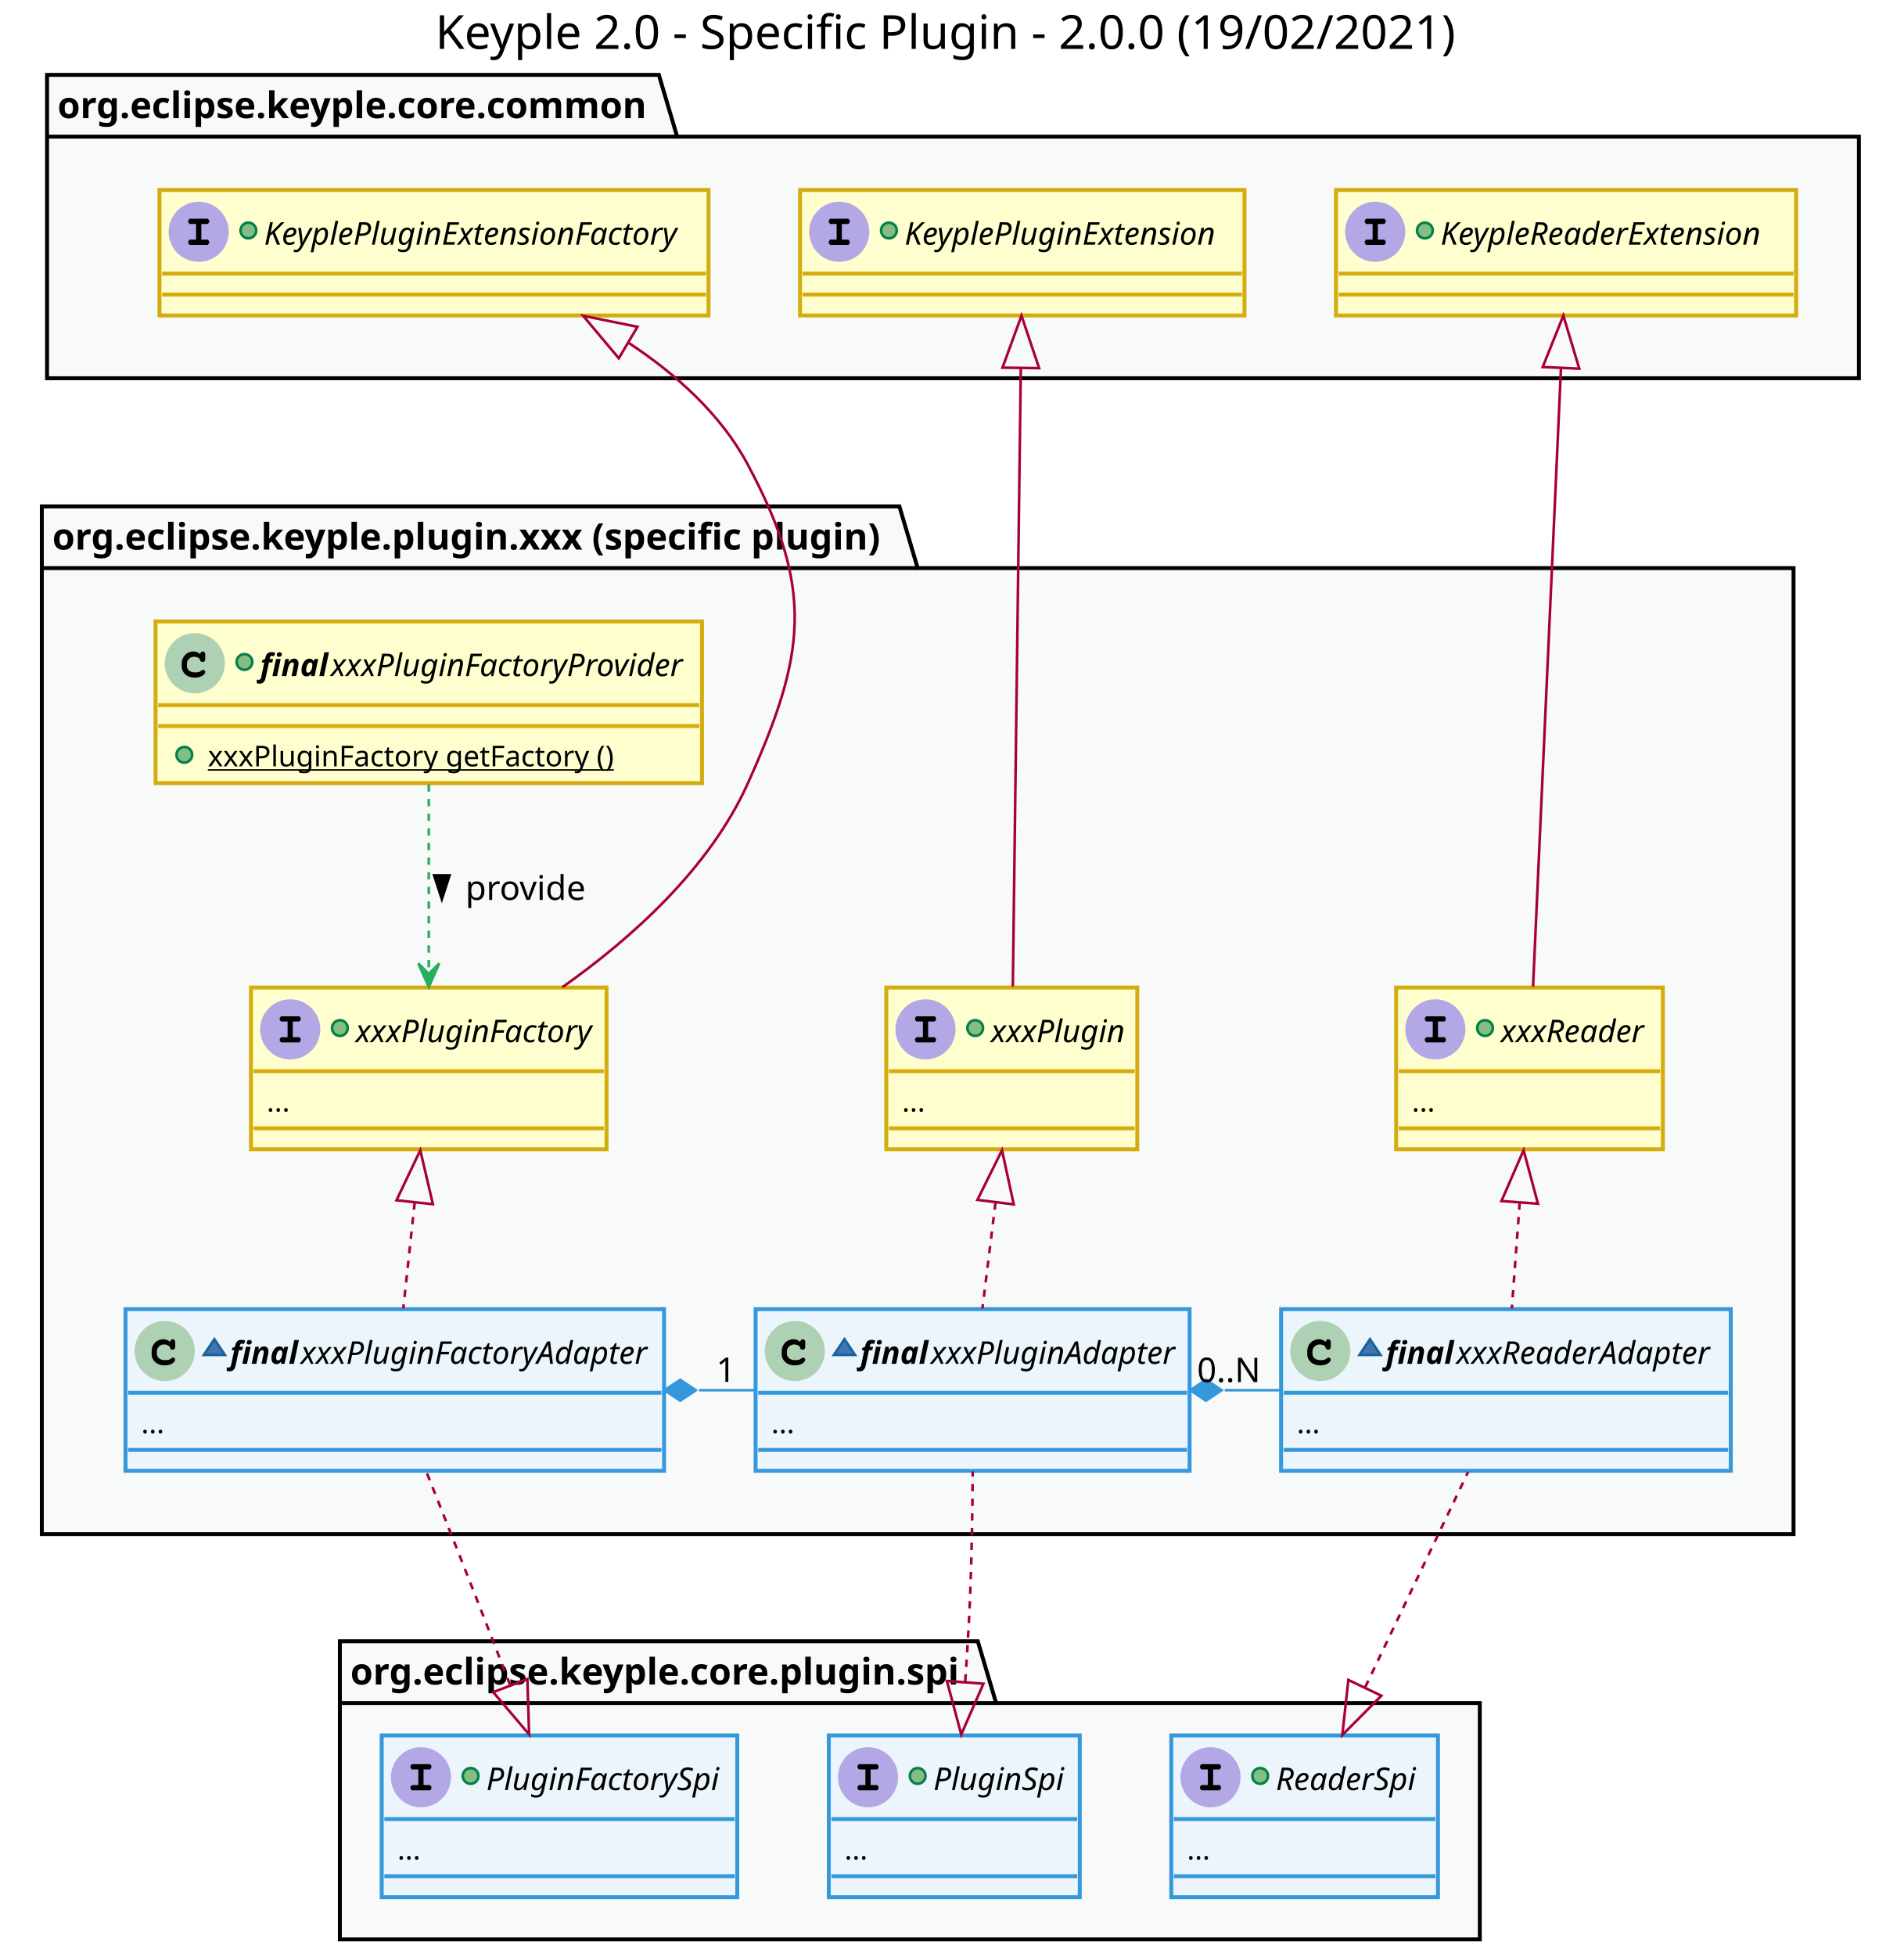
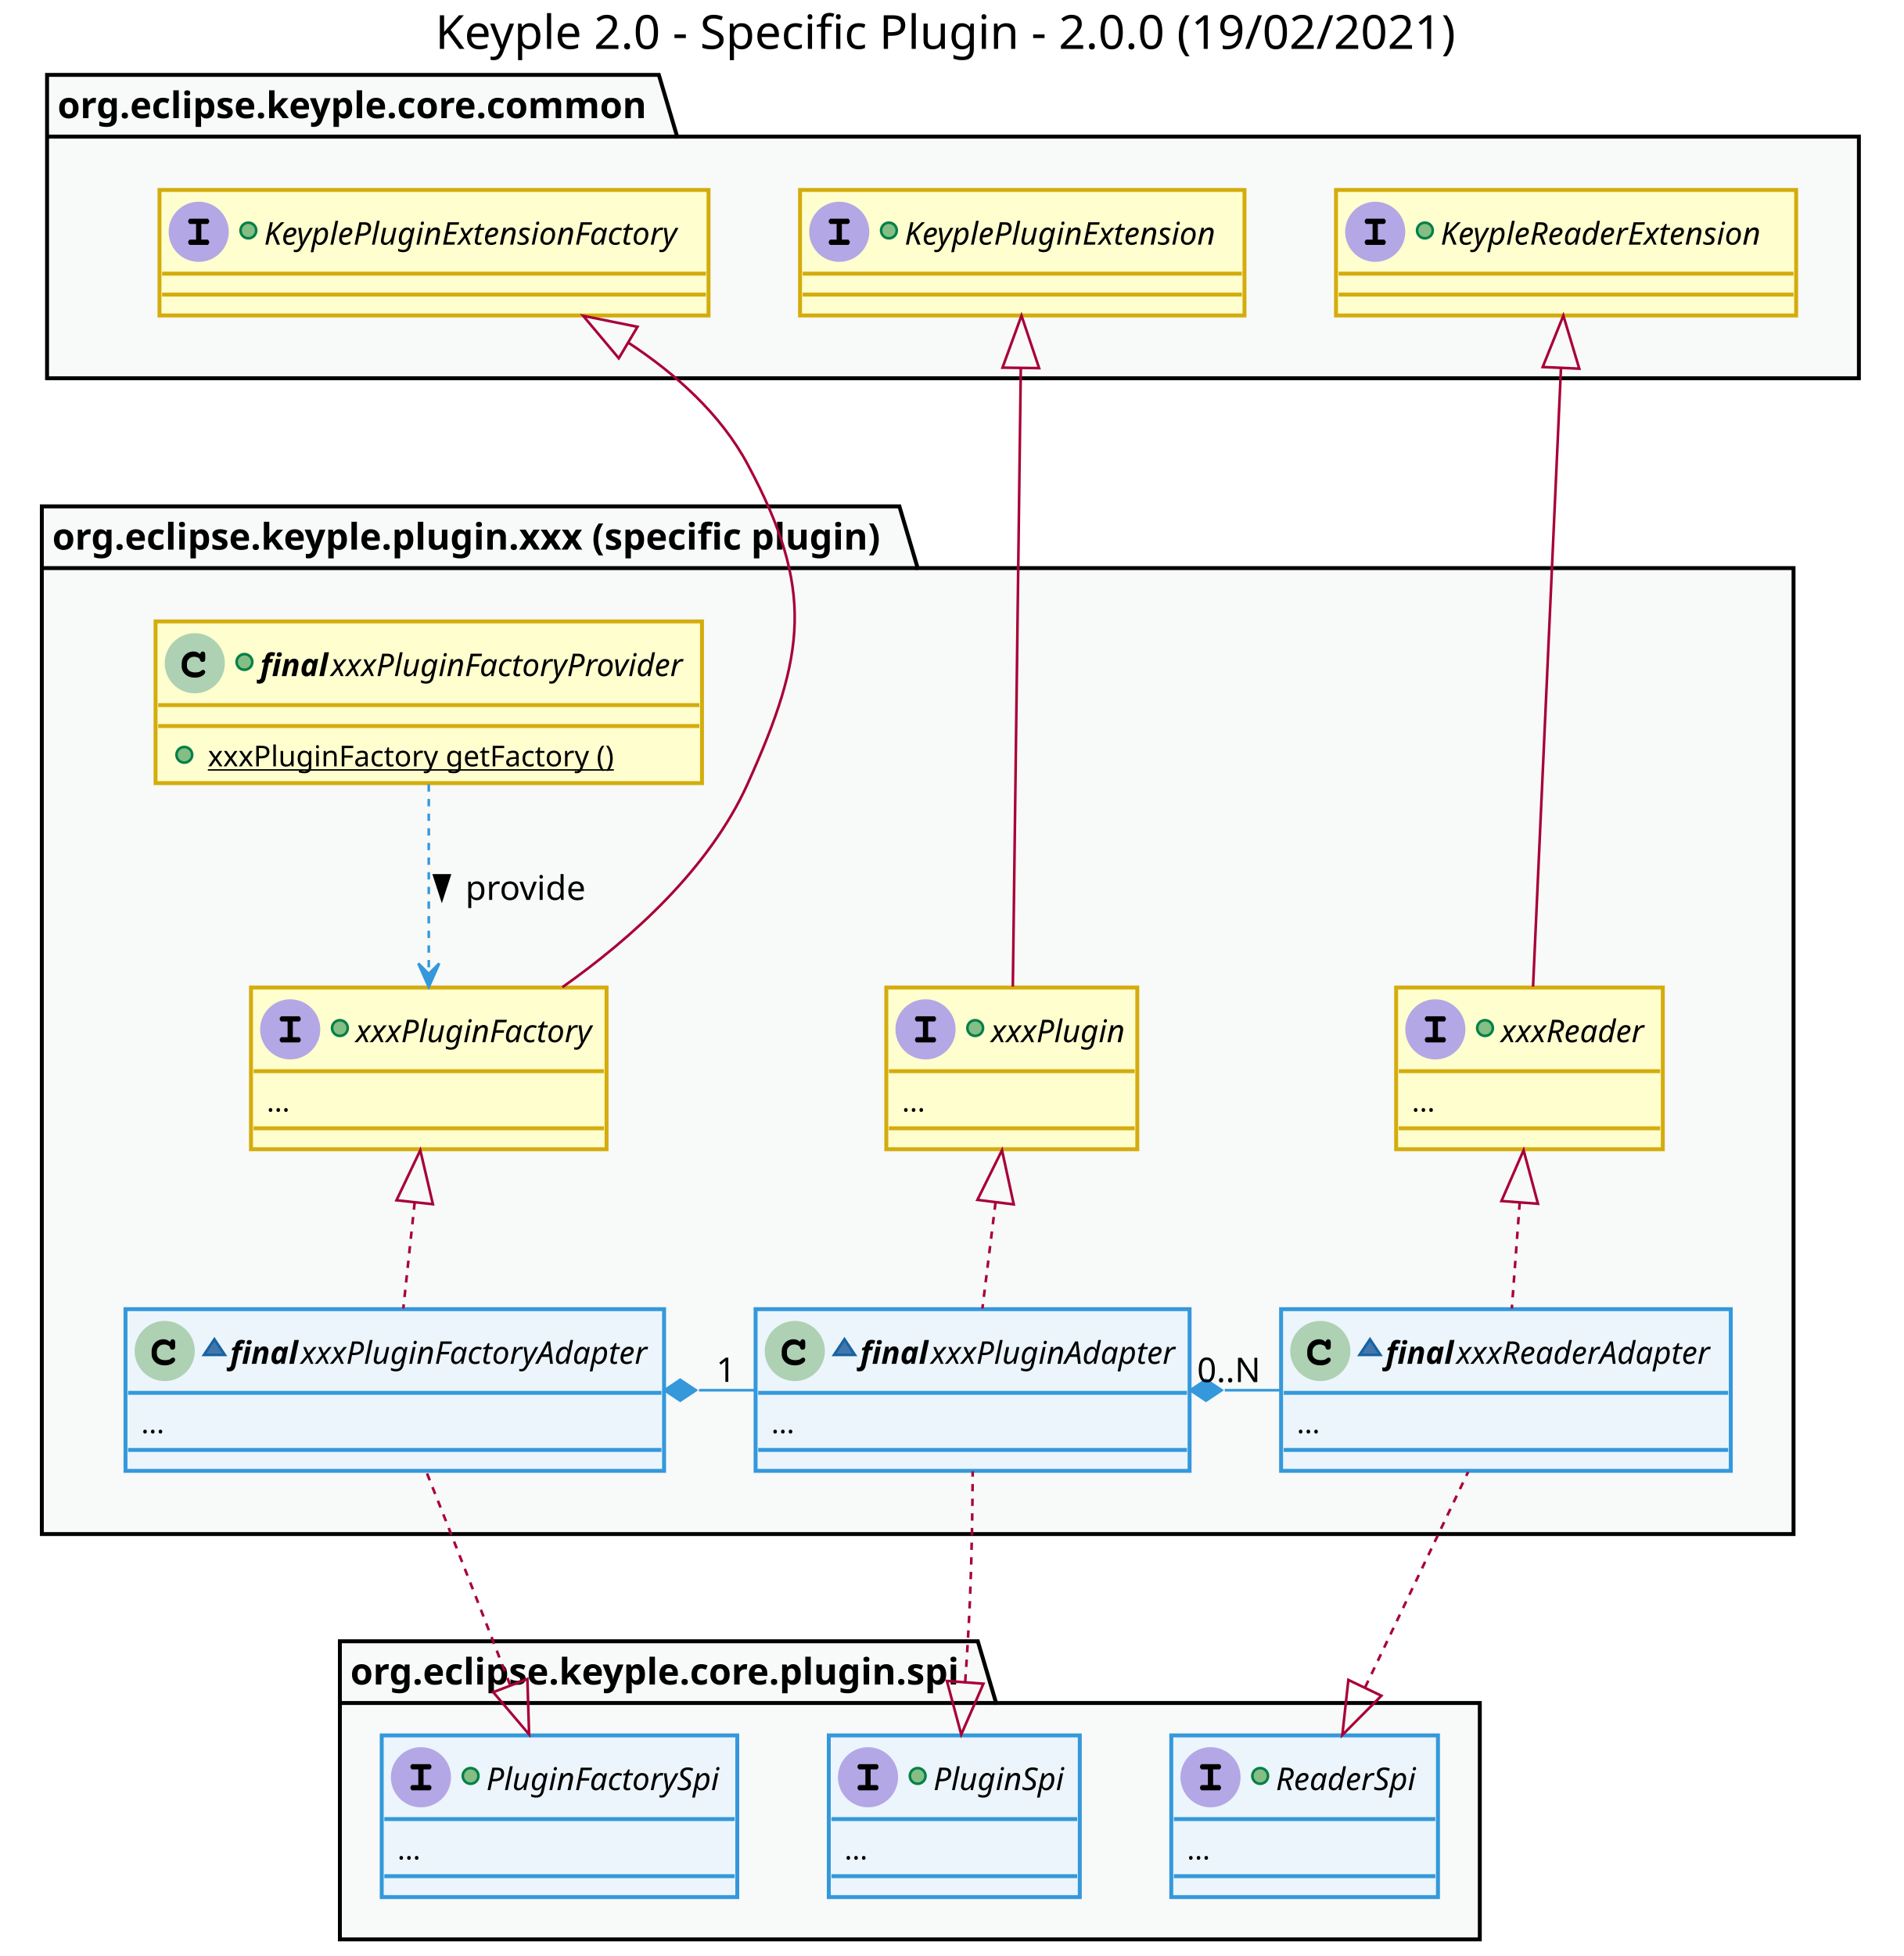
- <svg xmlns="http://www.w3.org/2000/svg" contentScriptType="application/ecmascript" contentStyleType="text/css" height="1870px" preserveAspectRatio="none" style="width:1820px;height:1870px;" version="1.1" viewBox="0 0 1820 1870" width="1820px" zoomAndPan="magnify">
+ <svg xmlns="http://www.w3.org/2000/svg" contentScriptType="application/ecmascript" contentStyleType="text/css" height="1870px" preserveAspectRatio="none" style="width:1820px;height:1870px;background:#FFFFFF;" version="1.1" viewBox="0 0 1820 1870" width="1820px" zoomAndPan="magnify">
  <defs />
  <g>
    <text fill="#000000" font-family="sans-serif" font-size="45" lengthAdjust="spacing" textLength="955" x="416.25" y="46.714">Keyple 2.0 - Specific Plugin - 2.0.0 (19/02/2021)</text>
    <polygon fill="#F8F9F9" points="45,71.602,630,71.602,647.5,130.625,1777.5,130.625,1777.5,361.602,45,361.602,45,71.602" style="stroke:#000000;stroke-width:3.75;" />
    <line style="stroke:#000000;stroke-width:3.75;" x1="45" x2="647.5" y1="130.625" y2="130.625" />
    <text fill="#000000" font-family="sans-serif" font-size="35" font-weight="bold" lengthAdjust="spacing" textLength="570" x="55" y="112.935">org.eclipse.keyple.core.common</text>
    <polygon fill="#F8F9F9" points="325,1569.102,935,1569.102,952.5,1628.125,1415,1628.125,1415,1854.102,325,1854.102,325,1569.102" style="stroke:#000000;stroke-width:3.75;" />
    <line style="stroke:#000000;stroke-width:3.75;" x1="325" x2="952.5" y1="1628.125" y2="1628.125" />
    <text fill="#000000" font-family="sans-serif" font-size="35" font-weight="bold" lengthAdjust="spacing" textLength="595" x="335" y="1610.435">org.eclipse.keyple.core.plugin.spi</text>
    <polygon fill="#F8F9F9" points="40,484.102,860,484.102,877.5,543.125,1715,543.125,1715,1466.602,40,1466.602,40,484.102" style="stroke:#000000;stroke-width:3.75;" />
    <line style="stroke:#000000;stroke-width:3.75;" x1="40" x2="877.5" y1="543.125" y2="543.125" />
    <text fill="#000000" font-family="sans-serif" font-size="35" font-weight="bold" lengthAdjust="spacing" textLength="805" x="50" y="525.435">org.eclipse.keyple.plugin.xxx (specific plugin)</text>
    <rect codeLine="48" fill="#FEFECE" height="120" id="KeyplePluginExtensionFactory" style="stroke:#D4AC0D;stroke-width:3.75;" width="525" x="152.5" y="181.602" />
    <ellipse cx="190" cy="221.602" fill="#B4A7E5" rx="27.5" ry="27.5" style="stroke:#B4A7E5;stroke-width:2.5;" />
    <path d="M192.5,214.102 L192.5,229.102 L197.5,229.102 L198.711,229.102 L200,230.664 L200,231.602 L200,232.539 L198.711,234.102 L197.5,234.102 L182.5,234.102 L181.289,234.102 L180,232.539 L180,231.602 L180,230.664 L181.289,229.102 L182.5,229.102 L187.5,229.102 L187.5,214.102 L182.5,214.102 L181.289,214.102 L180,212.539 L180,211.602 L180,210.664 L181.289,209.102 L182.5,209.102 L197.5,209.102 L198.711,209.102 L200,210.664 L200,211.602 L200,212.539 L198.711,214.102 L197.5,214.102 L192.5,214.102 Z " fill="#000000" />
    <ellipse cx="237.5" cy="220.352" fill="#84BE84" rx="7.5" ry="7.5" style="stroke:#038048;stroke-width:2.5;" />
    <text fill="#000000" font-family="sans-serif" font-size="30" font-style="italic" lengthAdjust="spacing" textLength="417.5" x="252.5" y="233.877">KeyplePluginExtensionFactory</text>
    <line style="stroke:#D4AC0D;stroke-width:3.75;" x1="155" x2="675" y1="261.602" y2="261.602" />
    <line style="stroke:#D4AC0D;stroke-width:3.75;" x1="155" x2="675" y1="281.602" y2="281.602" />
    <rect codeLine="50" fill="#FEFECE" height="120" id="KeyplePluginExtension" style="stroke:#D4AC0D;stroke-width:3.75;" width="425" x="765" y="181.602" />
    <ellipse cx="802.5" cy="221.602" fill="#B4A7E5" rx="27.5" ry="27.5" style="stroke:#B4A7E5;stroke-width:2.5;" />
    <path d="M805,214.102 L805,229.102 L810,229.102 L811.211,229.102 L812.5,230.664 L812.5,231.602 L812.5,232.539 L811.211,234.102 L810,234.102 L795,234.102 L793.789,234.102 L792.5,232.539 L792.5,231.602 L792.5,230.664 L793.789,229.102 L795,229.102 L800,229.102 L800,214.102 L795,214.102 L793.789,214.102 L792.5,212.539 L792.5,211.602 L792.5,210.664 L793.789,209.102 L795,209.102 L810,209.102 L811.211,209.102 L812.5,210.664 L812.5,211.602 L812.5,212.539 L811.211,214.102 L810,214.102 L805,214.102 Z " fill="#000000" />
    <ellipse cx="850" cy="220.352" fill="#84BE84" rx="7.5" ry="7.5" style="stroke:#038048;stroke-width:2.5;" />
    <text fill="#000000" font-family="sans-serif" font-size="30" font-style="italic" lengthAdjust="spacing" textLength="317.5" x="865" y="233.877">KeyplePluginExtension</text>
    <line style="stroke:#D4AC0D;stroke-width:3.75;" x1="767.5" x2="1187.5" y1="261.602" y2="261.602" />
    <line style="stroke:#D4AC0D;stroke-width:3.75;" x1="767.5" x2="1187.5" y1="281.602" y2="281.602" />
    <rect codeLine="52" fill="#FEFECE" height="120" id="KeypleReaderExtension" style="stroke:#D4AC0D;stroke-width:3.75;" width="440" x="1277.5" y="181.602" />
    <ellipse cx="1315" cy="221.602" fill="#B4A7E5" rx="27.5" ry="27.5" style="stroke:#B4A7E5;stroke-width:2.5;" />
    <path d="M1317.5,214.102 L1317.5,229.102 L1322.5,229.102 L1323.711,229.102 L1325,230.664 L1325,231.602 L1325,232.539 L1323.711,234.102 L1322.5,234.102 L1307.5,234.102 L1306.289,234.102 L1305,232.539 L1305,231.602 L1305,230.664 L1306.289,229.102 L1307.5,229.102 L1312.5,229.102 L1312.5,214.102 L1307.5,214.102 L1306.289,214.102 L1305,212.539 L1305,211.602 L1305,210.664 L1306.289,209.102 L1307.5,209.102 L1322.5,209.102 L1323.711,209.102 L1325,210.664 L1325,211.602 L1325,212.539 L1323.711,214.102 L1322.5,214.102 L1317.5,214.102 Z " fill="#000000" />
    <ellipse cx="1362.5" cy="220.352" fill="#84BE84" rx="7.5" ry="7.5" style="stroke:#038048;stroke-width:2.5;" />
    <text fill="#000000" font-family="sans-serif" font-size="30" font-style="italic" lengthAdjust="spacing" textLength="332.5" x="1377.5" y="233.877">KeypleReaderExtension</text>
    <line style="stroke:#D4AC0D;stroke-width:3.75;" x1="1280" x2="1715" y1="261.602" y2="261.602" />
    <line style="stroke:#D4AC0D;stroke-width:3.75;" x1="1280" x2="1715" y1="281.602" y2="281.602" />
    <rect codeLine="115" fill="#EBF5FB" height="154.59" id="ReaderSpi" style="stroke:#3498DB;stroke-width:3.75;" width="255" x="1120" y="1659.102" />
    <ellipse cx="1157.5" cy="1699.102" fill="#B4A7E5" rx="27.5" ry="27.5" style="stroke:#B4A7E5;stroke-width:2.5;" />
    <path d="M1160,1691.602 L1160,1706.602 L1165,1706.602 L1166.211,1706.602 L1167.5,1708.164 L1167.5,1709.102 L1167.5,1710.039 L1166.211,1711.602 L1165,1711.602 L1150,1711.602 L1148.789,1711.602 L1147.5,1710.039 L1147.5,1709.102 L1147.5,1708.164 L1148.789,1706.602 L1150,1706.602 L1155,1706.602 L1155,1691.602 L1150,1691.602 L1148.789,1691.602 L1147.5,1690.039 L1147.5,1689.102 L1147.5,1688.164 L1148.789,1686.602 L1150,1686.602 L1165,1686.602 L1166.211,1686.602 L1167.5,1688.164 L1167.5,1689.102 L1167.5,1690.039 L1166.211,1691.602 L1165,1691.602 L1160,1691.602 Z " fill="#000000" />
    <ellipse cx="1205" cy="1697.852" fill="#84BE84" rx="7.5" ry="7.5" style="stroke:#038048;stroke-width:2.5;" />
    <text fill="#000000" font-family="sans-serif" font-size="30" font-style="italic" lengthAdjust="spacing" textLength="147.5" x="1220" y="1711.377">ReaderSpi</text>
    <line style="stroke:#3498DB;stroke-width:3.75;" x1="1122.5" x2="1372.5" y1="1739.102" y2="1739.102" />
    <text fill="#000000" font-family="sans-serif" font-size="27.5" lengthAdjust="spacing" textLength="22.5" x="1135" y="1777.649">...</text>
    <line style="stroke:#3498DB;stroke-width:3.75;" x1="1122.5" x2="1372.5" y1="1793.691" y2="1793.691" />
    <rect codeLine="116" fill="#EBF5FB" height="154.59" id="PluginSpi" style="stroke:#3498DB;stroke-width:3.75;" width="240" x="792.5" y="1659.102" />
    <ellipse cx="830" cy="1699.102" fill="#B4A7E5" rx="27.5" ry="27.5" style="stroke:#B4A7E5;stroke-width:2.5;" />
    <path d="M832.5,1691.602 L832.5,1706.602 L837.5,1706.602 L838.711,1706.602 L840,1708.164 L840,1709.102 L840,1710.039 L838.711,1711.602 L837.5,1711.602 L822.5,1711.602 L821.289,1711.602 L820,1710.039 L820,1709.102 L820,1708.164 L821.289,1706.602 L822.5,1706.602 L827.5,1706.602 L827.5,1691.602 L822.5,1691.602 L821.289,1691.602 L820,1690.039 L820,1689.102 L820,1688.164 L821.289,1686.602 L822.5,1686.602 L837.5,1686.602 L838.711,1686.602 L840,1688.164 L840,1689.102 L840,1690.039 L838.711,1691.602 L837.5,1691.602 L832.5,1691.602 Z " fill="#000000" />
    <ellipse cx="877.5" cy="1697.852" fill="#84BE84" rx="7.5" ry="7.5" style="stroke:#038048;stroke-width:2.5;" />
    <text fill="#000000" font-family="sans-serif" font-size="30" font-style="italic" lengthAdjust="spacing" textLength="132.5" x="892.5" y="1711.377">PluginSpi</text>
    <line style="stroke:#3498DB;stroke-width:3.75;" x1="795" x2="1030" y1="1739.102" y2="1739.102" />
    <text fill="#000000" font-family="sans-serif" font-size="27.5" lengthAdjust="spacing" textLength="22.5" x="807.5" y="1777.649">...</text>
    <line style="stroke:#3498DB;stroke-width:3.75;" x1="795" x2="1030" y1="1793.691" y2="1793.691" />
    <rect codeLine="117" fill="#EBF5FB" height="154.59" id="PluginFactorySpi" style="stroke:#3498DB;stroke-width:3.75;" width="340" x="365" y="1659.102" />
    <ellipse cx="402.5" cy="1699.102" fill="#B4A7E5" rx="27.5" ry="27.5" style="stroke:#B4A7E5;stroke-width:2.5;" />
    <path d="M405,1691.602 L405,1706.602 L410,1706.602 L411.211,1706.602 L412.5,1708.164 L412.5,1709.102 L412.5,1710.039 L411.211,1711.602 L410,1711.602 L395,1711.602 L393.789,1711.602 L392.5,1710.039 L392.5,1709.102 L392.5,1708.164 L393.789,1706.602 L395,1706.602 L400,1706.602 L400,1691.602 L395,1691.602 L393.789,1691.602 L392.5,1690.039 L392.5,1689.102 L392.5,1688.164 L393.789,1686.602 L395,1686.602 L410,1686.602 L411.211,1686.602 L412.5,1688.164 L412.5,1689.102 L412.5,1690.039 L411.211,1691.602 L410,1691.602 L405,1691.602 Z " fill="#000000" />
    <ellipse cx="450" cy="1697.852" fill="#84BE84" rx="7.5" ry="7.5" style="stroke:#038048;stroke-width:2.5;" />
    <text fill="#000000" font-family="sans-serif" font-size="30" font-style="italic" lengthAdjust="spacing" textLength="232.5" x="465" y="1711.377">PluginFactorySpi</text>
    <line style="stroke:#3498DB;stroke-width:3.75;" x1="367.5" x2="702.5" y1="1739.102" y2="1739.102" />
    <text fill="#000000" font-family="sans-serif" font-size="27.5" lengthAdjust="spacing" textLength="22.5" x="380" y="1777.649">...</text>
    <line style="stroke:#3498DB;stroke-width:3.75;" x1="367.5" x2="702.5" y1="1793.691" y2="1793.691" />
    <rect codeLine="69" fill="#FEFECE" height="154.59" id="xxxPluginFactoryProvider" style="stroke:#D4AC0D;stroke-width:3.75;" width="522.5" x="148.75" y="594.102" />
    <ellipse cx="186.25" cy="634.102" fill="#ADD1B2" rx="27.5" ry="27.5" style="stroke:#ADD1B2;stroke-width:2.5;" />
    <path d="M191.25,625.352 Q191.758,624.102 192.344,623.477 Q192.93,622.852 193.594,622.852 Q194.766,622.852 195.508,623.555 Q196.25,624.258 196.25,625.898 L196.25,629.805 Q196.25,631.445 195.547,632.148 Q194.844,632.852 193.75,632.852 Q192.773,632.852 192.148,632.422 Q191.523,631.992 191.25,630.859 Q191.133,630.078 190.703,629.648 Q189.922,628.828 188.516,628.359 Q187.109,627.852 185.703,627.852 Q183.945,627.852 182.461,628.555 Q181.016,629.258 179.883,630.82 Q178.75,632.383 178.75,634.531 L178.75,636.836 Q178.75,639.414 180.859,641.133 Q182.969,642.852 186.719,642.852 Q188.945,642.852 190.508,642.344 Q191.406,642.07 192.422,641.172 Q193.086,640.664 193.438,640.508 Q193.789,640.352 194.219,640.352 Q195.039,640.352 195.625,641.016 Q196.25,641.641 196.25,642.539 Q196.25,643.398 195.391,644.414 Q194.141,645.898 192.148,646.719 Q189.531,647.852 186.328,647.852 Q182.578,647.852 179.57,646.367 Q177.148,645.195 175.43,642.656 Q173.75,640.117 173.75,637.109 L173.75,634.375 Q173.75,631.25 175.234,628.516 Q176.758,625.781 179.375,624.336 Q182.031,622.852 185,622.852 Q186.797,622.852 188.359,623.477 Q189.922,624.102 191.25,625.352 Z " fill="#000000" />
    <ellipse cx="233.75" cy="632.852" fill="#84BE84" rx="7.5" ry="7.5" style="stroke:#038048;stroke-width:2.5;" />
    <text fill="#000000" font-family="sans-serif" font-size="30" font-style="italic" font-weight="bold" lengthAdjust="spacing" textLength="60" x="248.75" y="646.377">final</text>
    <text fill="#000000" font-family="sans-serif" font-size="30" font-style="italic" lengthAdjust="spacing" textLength="347.5" x="316.25" y="646.377">xxxPluginFactoryProvider</text>
    <line style="stroke:#D4AC0D;stroke-width:3.75;" x1="151.25" x2="668.75" y1="674.102" y2="674.102" />
    <line style="stroke:#D4AC0D;stroke-width:3.75;" x1="151.25" x2="668.75" y1="694.102" y2="694.102" />
    <ellipse cx="176.25" cy="721.602" fill="#84BE84" rx="7.5" ry="7.5" style="stroke:#038048;stroke-width:2.5;" />
    <text fill="#000000" font-family="sans-serif" font-size="27.5" lengthAdjust="spacing" text-decoration="underline" textLength="372.5" x="198.75" y="732.649">xxxPluginFactory getFactory ()</text>
    <rect codeLine="72" fill="#FEFECE" height="154.59" id="xxxPluginFactory" style="stroke:#D4AC0D;stroke-width:3.75;" width="340" x="240" y="944.102" />
    <ellipse cx="277.5" cy="984.102" fill="#B4A7E5" rx="27.5" ry="27.5" style="stroke:#B4A7E5;stroke-width:2.5;" />
    <path d="M280,976.602 L280,991.602 L285,991.602 L286.211,991.602 L287.5,993.164 L287.5,994.102 L287.5,995.039 L286.211,996.602 L285,996.602 L270,996.602 L268.789,996.602 L267.5,995.039 L267.5,994.102 L267.5,993.164 L268.789,991.602 L270,991.602 L275,991.602 L275,976.602 L270,976.602 L268.789,976.602 L267.5,975.039 L267.5,974.102 L267.5,973.164 L268.789,971.602 L270,971.602 L285,971.602 L286.211,971.602 L287.5,973.164 L287.5,974.102 L287.5,975.039 L286.211,976.602 L285,976.602 L280,976.602 Z " fill="#000000" />
    <ellipse cx="325" cy="982.852" fill="#84BE84" rx="7.5" ry="7.5" style="stroke:#038048;stroke-width:2.5;" />
    <text fill="#000000" font-family="sans-serif" font-size="30" font-style="italic" lengthAdjust="spacing" textLength="232.5" x="340" y="996.377">xxxPluginFactory</text>
    <line style="stroke:#D4AC0D;stroke-width:3.75;" x1="242.5" x2="577.5" y1="1024.102" y2="1024.102" />
    <text fill="#000000" font-family="sans-serif" font-size="27.5" lengthAdjust="spacing" textLength="22.5" x="255" y="1062.649">...</text>
    <line style="stroke:#D4AC0D;stroke-width:3.75;" x1="242.5" x2="577.5" y1="1078.691" y2="1078.691" />
    <rect codeLine="75" fill="#FEFECE" height="154.59" id="xxxPlugin" style="stroke:#D4AC0D;stroke-width:3.75;" width="240" x="847.5" y="944.102" />
    <ellipse cx="885" cy="984.102" fill="#B4A7E5" rx="27.5" ry="27.5" style="stroke:#B4A7E5;stroke-width:2.5;" />
    <path d="M887.5,976.602 L887.5,991.602 L892.5,991.602 L893.711,991.602 L895,993.164 L895,994.102 L895,995.039 L893.711,996.602 L892.5,996.602 L877.5,996.602 L876.289,996.602 L875,995.039 L875,994.102 L875,993.164 L876.289,991.602 L877.5,991.602 L882.5,991.602 L882.5,976.602 L877.5,976.602 L876.289,976.602 L875,975.039 L875,974.102 L875,973.164 L876.289,971.602 L877.5,971.602 L892.5,971.602 L893.711,971.602 L895,973.164 L895,974.102 L895,975.039 L893.711,976.602 L892.5,976.602 L887.5,976.602 Z " fill="#000000" />
    <ellipse cx="932.5" cy="982.852" fill="#84BE84" rx="7.5" ry="7.5" style="stroke:#038048;stroke-width:2.5;" />
    <text fill="#000000" font-family="sans-serif" font-size="30" font-style="italic" lengthAdjust="spacing" textLength="132.5" x="947.5" y="996.377">xxxPlugin</text>
    <line style="stroke:#D4AC0D;stroke-width:3.75;" x1="850" x2="1085" y1="1024.102" y2="1024.102" />
    <text fill="#000000" font-family="sans-serif" font-size="27.5" lengthAdjust="spacing" textLength="22.5" x="862.5" y="1062.649">...</text>
    <line style="stroke:#D4AC0D;stroke-width:3.75;" x1="850" x2="1085" y1="1078.691" y2="1078.691" />
    <rect codeLine="78" fill="#FEFECE" height="154.59" id="xxxReader" style="stroke:#D4AC0D;stroke-width:3.75;" width="255" x="1335" y="944.102" />
    <ellipse cx="1372.5" cy="984.102" fill="#B4A7E5" rx="27.5" ry="27.5" style="stroke:#B4A7E5;stroke-width:2.5;" />
    <path d="M1375,976.602 L1375,991.602 L1380,991.602 L1381.211,991.602 L1382.5,993.164 L1382.5,994.102 L1382.5,995.039 L1381.211,996.602 L1380,996.602 L1365,996.602 L1363.789,996.602 L1362.5,995.039 L1362.5,994.102 L1362.5,993.164 L1363.789,991.602 L1365,991.602 L1370,991.602 L1370,976.602 L1365,976.602 L1363.789,976.602 L1362.5,975.039 L1362.5,974.102 L1362.5,973.164 L1363.789,971.602 L1365,971.602 L1380,971.602 L1381.211,971.602 L1382.5,973.164 L1382.5,974.102 L1382.5,975.039 L1381.211,976.602 L1380,976.602 L1375,976.602 Z " fill="#000000" />
    <ellipse cx="1420" cy="982.852" fill="#84BE84" rx="7.5" ry="7.5" style="stroke:#038048;stroke-width:2.5;" />
    <text fill="#000000" font-family="sans-serif" font-size="30" font-style="italic" lengthAdjust="spacing" textLength="147.5" x="1435" y="996.377">xxxReader</text>
    <line style="stroke:#D4AC0D;stroke-width:3.75;" x1="1337.5" x2="1587.5" y1="1024.102" y2="1024.102" />
    <text fill="#000000" font-family="sans-serif" font-size="27.5" lengthAdjust="spacing" textLength="22.5" x="1350" y="1062.649">...</text>
    <line style="stroke:#D4AC0D;stroke-width:3.75;" x1="1337.5" x2="1587.5" y1="1078.691" y2="1078.691" />
    <rect codeLine="114" fill="#EBF5FB" height="154.59" id="xxxPluginFactoryAdapter" style="stroke:#3498DB;stroke-width:3.75;" width="515" x="120" y="1251.602" />
    <ellipse cx="157.5" cy="1291.602" fill="#ADD1B2" rx="27.5" ry="27.5" style="stroke:#ADD1B2;stroke-width:2.5;" />
    <path d="M162.5,1282.852 Q163.008,1281.602 163.594,1280.977 Q164.18,1280.352 164.844,1280.352 Q166.016,1280.352 166.758,1281.055 Q167.5,1281.758 167.5,1283.398 L167.5,1287.305 Q167.5,1288.945 166.797,1289.648 Q166.094,1290.352 165,1290.352 Q164.023,1290.352 163.398,1289.922 Q162.773,1289.492 162.5,1288.359 Q162.383,1287.578 161.953,1287.148 Q161.172,1286.328 159.766,1285.859 Q158.359,1285.352 156.953,1285.352 Q155.195,1285.352 153.711,1286.055 Q152.266,1286.758 151.133,1288.32 Q150,1289.883 150,1292.031 L150,1294.336 Q150,1296.914 152.109,1298.633 Q154.219,1300.352 157.969,1300.352 Q160.195,1300.352 161.758,1299.844 Q162.656,1299.57 163.672,1298.672 Q164.336,1298.164 164.688,1298.008 Q165.039,1297.852 165.469,1297.852 Q166.289,1297.852 166.875,1298.516 Q167.5,1299.141 167.5,1300.039 Q167.5,1300.898 166.641,1301.914 Q165.391,1303.398 163.398,1304.219 Q160.781,1305.352 157.578,1305.352 Q153.828,1305.352 150.82,1303.867 Q148.398,1302.695 146.68,1300.156 Q145,1297.617 145,1294.609 L145,1291.875 Q145,1288.75 146.484,1286.016 Q148.008,1283.281 150.625,1281.836 Q153.281,1280.352 156.25,1280.352 Q158.047,1280.352 159.609,1280.977 Q161.172,1281.602 162.5,1282.852 Z " fill="#000000" />
    <polygon fill="#4177AF" points="205,1280.352,195,1295.352,215,1295.352" style="stroke:#1963A0;stroke-width:2.5;" />
    <text fill="#000000" font-family="sans-serif" font-size="30" font-style="italic" font-weight="bold" lengthAdjust="spacing" textLength="60" x="220" y="1303.877">final</text>
    <text fill="#000000" font-family="sans-serif" font-size="30" font-style="italic" lengthAdjust="spacing" textLength="340" x="287.5" y="1303.877">xxxPluginFactoryAdapter</text>
    <line style="stroke:#3498DB;stroke-width:3.75;" x1="122.5" x2="632.5" y1="1331.602" y2="1331.602" />
    <text fill="#000000" font-family="sans-serif" font-size="27.5" lengthAdjust="spacing" textLength="22.5" x="135" y="1370.149">...</text>
    <line style="stroke:#3498DB;stroke-width:3.75;" x1="122.5" x2="632.5" y1="1386.191" y2="1386.191" />
    <rect codeLine="113" fill="#EBF5FB" height="154.59" id="xxxPluginAdapter" style="stroke:#3498DB;stroke-width:3.75;" width="415" x="722.5" y="1251.602" />
    <ellipse cx="760" cy="1291.602" fill="#ADD1B2" rx="27.5" ry="27.5" style="stroke:#ADD1B2;stroke-width:2.5;" />
    <path d="M765,1282.852 Q765.508,1281.602 766.094,1280.977 Q766.68,1280.352 767.344,1280.352 Q768.516,1280.352 769.258,1281.055 Q770,1281.758 770,1283.398 L770,1287.305 Q770,1288.945 769.297,1289.648 Q768.594,1290.352 767.5,1290.352 Q766.523,1290.352 765.898,1289.922 Q765.273,1289.492 765,1288.359 Q764.883,1287.578 764.453,1287.148 Q763.672,1286.328 762.266,1285.859 Q760.859,1285.352 759.453,1285.352 Q757.695,1285.352 756.211,1286.055 Q754.766,1286.758 753.633,1288.32 Q752.5,1289.883 752.5,1292.031 L752.5,1294.336 Q752.5,1296.914 754.609,1298.633 Q756.719,1300.352 760.469,1300.352 Q762.695,1300.352 764.258,1299.844 Q765.156,1299.57 766.172,1298.672 Q766.836,1298.164 767.188,1298.008 Q767.539,1297.852 767.969,1297.852 Q768.789,1297.852 769.375,1298.516 Q770,1299.141 770,1300.039 Q770,1300.898 769.141,1301.914 Q767.891,1303.398 765.898,1304.219 Q763.281,1305.352 760.078,1305.352 Q756.328,1305.352 753.32,1303.867 Q750.898,1302.695 749.18,1300.156 Q747.5,1297.617 747.5,1294.609 L747.5,1291.875 Q747.5,1288.75 748.984,1286.016 Q750.508,1283.281 753.125,1281.836 Q755.781,1280.352 758.75,1280.352 Q760.547,1280.352 762.109,1280.977 Q763.672,1281.602 765,1282.852 Z " fill="#000000" />
    <polygon fill="#4177AF" points="807.5,1280.352,797.5,1295.352,817.5,1295.352" style="stroke:#1963A0;stroke-width:2.5;" />
    <text fill="#000000" font-family="sans-serif" font-size="30" font-style="italic" font-weight="bold" lengthAdjust="spacing" textLength="60" x="822.5" y="1303.877">final</text>
    <text fill="#000000" font-family="sans-serif" font-size="30" font-style="italic" lengthAdjust="spacing" textLength="240" x="890" y="1303.877">xxxPluginAdapter</text>
    <line style="stroke:#3498DB;stroke-width:3.75;" x1="725" x2="1135" y1="1331.602" y2="1331.602" />
    <text fill="#000000" font-family="sans-serif" font-size="27.5" lengthAdjust="spacing" textLength="22.5" x="737.5" y="1370.149">...</text>
    <line style="stroke:#3498DB;stroke-width:3.75;" x1="725" x2="1135" y1="1386.191" y2="1386.191" />
    <rect codeLine="112" fill="#EBF5FB" height="154.59" id="xxxReaderAdapter" style="stroke:#3498DB;stroke-width:3.75;" width="430" x="1225" y="1251.602" />
    <ellipse cx="1262.5" cy="1291.602" fill="#ADD1B2" rx="27.5" ry="27.5" style="stroke:#ADD1B2;stroke-width:2.5;" />
    <path d="M1267.5,1282.852 Q1268.008,1281.602 1268.594,1280.977 Q1269.18,1280.352 1269.844,1280.352 Q1271.016,1280.352 1271.758,1281.055 Q1272.5,1281.758 1272.5,1283.398 L1272.5,1287.305 Q1272.5,1288.945 1271.797,1289.648 Q1271.094,1290.352 1270,1290.352 Q1269.023,1290.352 1268.398,1289.922 Q1267.773,1289.492 1267.5,1288.359 Q1267.383,1287.578 1266.953,1287.148 Q1266.172,1286.328 1264.766,1285.859 Q1263.359,1285.352 1261.953,1285.352 Q1260.195,1285.352 1258.711,1286.055 Q1257.266,1286.758 1256.133,1288.32 Q1255,1289.883 1255,1292.031 L1255,1294.336 Q1255,1296.914 1257.109,1298.633 Q1259.219,1300.352 1262.969,1300.352 Q1265.195,1300.352 1266.758,1299.844 Q1267.656,1299.57 1268.672,1298.672 Q1269.336,1298.164 1269.688,1298.008 Q1270.039,1297.852 1270.469,1297.852 Q1271.289,1297.852 1271.875,1298.516 Q1272.5,1299.141 1272.5,1300.039 Q1272.5,1300.898 1271.641,1301.914 Q1270.391,1303.398 1268.398,1304.219 Q1265.781,1305.352 1262.578,1305.352 Q1258.828,1305.352 1255.82,1303.867 Q1253.398,1302.695 1251.68,1300.156 Q1250,1297.617 1250,1294.609 L1250,1291.875 Q1250,1288.75 1251.484,1286.016 Q1253.008,1283.281 1255.625,1281.836 Q1258.281,1280.352 1261.25,1280.352 Q1263.047,1280.352 1264.609,1280.977 Q1266.172,1281.602 1267.5,1282.852 Z " fill="#000000" />
    <polygon fill="#4177AF" points="1310,1280.352,1300,1295.352,1320,1295.352" style="stroke:#1963A0;stroke-width:2.5;" />
    <text fill="#000000" font-family="sans-serif" font-size="30" font-style="italic" font-weight="bold" lengthAdjust="spacing" textLength="60" x="1325" y="1303.877">final</text>
    <text fill="#000000" font-family="sans-serif" font-size="30" font-style="italic" lengthAdjust="spacing" textLength="255" x="1392.5" y="1303.877">xxxReaderAdapter</text>
    <line style="stroke:#3498DB;stroke-width:3.75;" x1="1227.5" x2="1652.5" y1="1331.602" y2="1331.602" />
    <text fill="#000000" font-family="sans-serif" font-size="27.5" lengthAdjust="spacing" textLength="22.5" x="1240" y="1370.149">...</text>
    <line style="stroke:#3498DB;stroke-width:3.75;" x1="1227.5" x2="1652.5" y1="1386.191" y2="1386.191" />
    <path d="M600.67,327.507 C646.21,357.417 689.24,395.967 715,444.102 C778.962,563.617 770.658,625.499 715,749.102 C678.415,830.349 603.957,897.027 537.77,943.794 " fill="none" id="KeyplePluginExtensionFactory-backto-xxxPluginFactory" style="stroke:#A80036;stroke-width:2.5;" />
    <polygon fill="none" points="591.692,342.529,557.645,301.944,609.57,312.439,591.692,342.529" style="stroke:#A80036;stroke-width:2.5;" />
    <path d="M976.11,351.907 C974.055,511.017 970.265,804.789 968.48,943.199 " fill="none" id="KeyplePluginExtension-backto-xxxPlugin" style="stroke:#A80036;stroke-width:2.5;" />
    <polygon fill="none" points="958.612,351.489,976.758,301.719,993.61,351.942,958.612,351.489" style="stroke:#A80036;stroke-width:2.5;" />
    <path d="M1492.632,351.907 C1485.445,511.017 1472.178,804.789 1465.928,943.199 " fill="none" id="KeypleReaderExtension-backto-xxxReader" style="stroke:#A80036;stroke-width:2.5;" />
    <polygon fill="none" points="1475.16,350.879,1494.898,301.719,1510.125,352.459,1475.16,350.879" style="stroke:#A80036;stroke-width:2.5;" />
    <path d="M396.522,1149.552 C392.822,1183.992 388.923,1220.274 385.627,1250.964 " fill="none" id="xxxPluginFactory-backto-xxxPluginFactoryAdapter" style="stroke:#A80036;stroke-width:2.5;stroke-dasharray:7.0,7.0;" />
    <polygon fill="none" points="379.142,1147.499,401.882,1099.654,413.94,1151.239,379.142,1147.499" style="stroke:#A80036;stroke-width:2.5;" />
    <path d="M487.673,1610.719 C476.98,1583.024 465.645,1553.792 455,1526.602 C439.595,1487.252 422.238,1443.524 407.863,1407.467 " fill="none" id="PluginFactorySpi-backto-xxxPluginFactoryAdapter" style="stroke:#A80036;stroke-width:2.5;stroke-dasharray:7.0,7.0;" />
    <polygon fill="none" points="504.295,1605.194,505.93,1658.142,471.632,1617.769,504.295,1605.194" style="stroke:#A80036;stroke-width:2.5;" />
    <path d="M951.947,1149.552 C947.68,1183.992 943.18,1220.274 939.378,1250.964 " fill="none" id="xxxPlugin-backto-xxxPluginAdapter" style="stroke:#A80036;stroke-width:2.5;stroke-dasharray:7.0,7.0;" />
    <polygon fill="none" points="934.615,1147.122,958.135,1099.654,969.35,1151.429,934.615,1147.122" style="stroke:#A80036;stroke-width:2.5;" />
    <path d="M922.96,1607.592 C924.765,1581.647 926.41,1554.504 927.5,1529.102 C929.232,1488.677 929.9,1443.557 930.115,1406.659 " fill="none" id="PluginSpi-backto-xxxPluginAdapter" style="stroke:#A80036;stroke-width:2.5;stroke-dasharray:7.0,7.0;" />
    <polygon fill="none" points="940.352,1609.682,919.15,1658.228,905.45,1607.057,940.352,1609.682" style="stroke:#A80036;stroke-width:2.5;" />
    <path d="M1453.17,1149.552 C1450.608,1183.992 1447.908,1220.274 1445.625,1250.964 " fill="none" id="xxxReader-backto-xxxReaderAdapter" style="stroke:#A80036;stroke-width:2.5;stroke-dasharray:7.0,7.0;" />
    <polygon fill="none" points="1435.72,1148.219,1456.88,1099.654,1470.622,1150.814,1435.72,1148.219" style="stroke:#A80036;stroke-width:2.5;" />
    <path d="M1305.382,1613.074 C1337.362,1546.209 1376.098,1465.214 1403.793,1407.309 " fill="none" id="ReaderSpi-backto-xxxReaderAdapter" style="stroke:#A80036;stroke-width:2.5;stroke-dasharray:7.0,7.0;" />
    <polygon fill="none" points="1320.905,1621.177,1283.545,1658.734,1289.33,1606.077,1320.905,1621.177" style="stroke:#A80036;stroke-width:2.5;" />
-     <path codeLine="95" d="M410,749.814 C410,803.067 410,874.514 410,930.434 " fill="none" id="xxxPluginFactoryProvider-to-xxxPluginFactory" style="stroke:#27AE60;stroke-width:2.5;stroke-dasharray:7.0,7.0;" />
-     <polygon fill="#27AE60" points="410,943.567,420,921.067,410,931.067,400,921.067,410,943.567" style="stroke:#27AE60;stroke-width:2.5;" />
+     <path codeLine="95" d="M410,749.814 C410,803.067 410,874.514 410,930.434 " fill="none" id="xxxPluginFactoryProvider-to-xxxPluginFactory" style="stroke:#3498DB;stroke-width:2.5;stroke-dasharray:7.0,7.0;" />
+     <polygon fill="#3498DB" points="410,943.567,420,921.067,410,931.067,400,921.067,410,943.567" style="stroke:#3498DB;stroke-width:2.5;" />
    <polygon fill="#000000" points="422.5,859.541,429.847,836.928,415.153,836.928,422.5,859.541" style="stroke:#000000;stroke-width:2.5;" />
    <text fill="#000000" font-family="sans-serif" font-size="32.5" lengthAdjust="spacing" textLength="100" x="445" y="860.339">provide</text>
    <path codeLine="96" d="M668.445,1329.102 C686.2,1329.102 703.957,1329.102 721.712,1329.102 " fill="none" id="xxxPluginFactoryAdapter-backto-xxxPluginAdapter" style="stroke:#3498DB;stroke-width:2.5;" />
    <polygon fill="#3498DB" points="635.405,1329.102,650.405,1339.102,665.405,1329.102,650.405,1319.102,635.405,1329.102" style="stroke:#3498DB;stroke-width:2.5;" />
    <text fill="#000000" font-family="sans-serif" font-size="32.5" lengthAdjust="spacing" textLength="17.5" x="684.883" y="1321.116">1</text>
    <path codeLine="97" d="M1171.13,1329.102 C1188.838,1329.102 1206.543,1329.102 1224.247,1329.102 " fill="none" id="xxxPluginAdapter-backto-xxxReaderAdapter" style="stroke:#3498DB;stroke-width:2.5;" />
    <polygon fill="#3498DB" points="1138.182,1329.102,1153.182,1339.102,1168.182,1329.102,1153.182,1319.102,1138.182,1329.102" style="stroke:#3498DB;stroke-width:2.5;" />
    <text fill="#000000" font-family="sans-serif" font-size="32.5" lengthAdjust="spacing" textLength="60" x="1144.664" y="1321.297">0..N</text>
  </g>
</svg>
